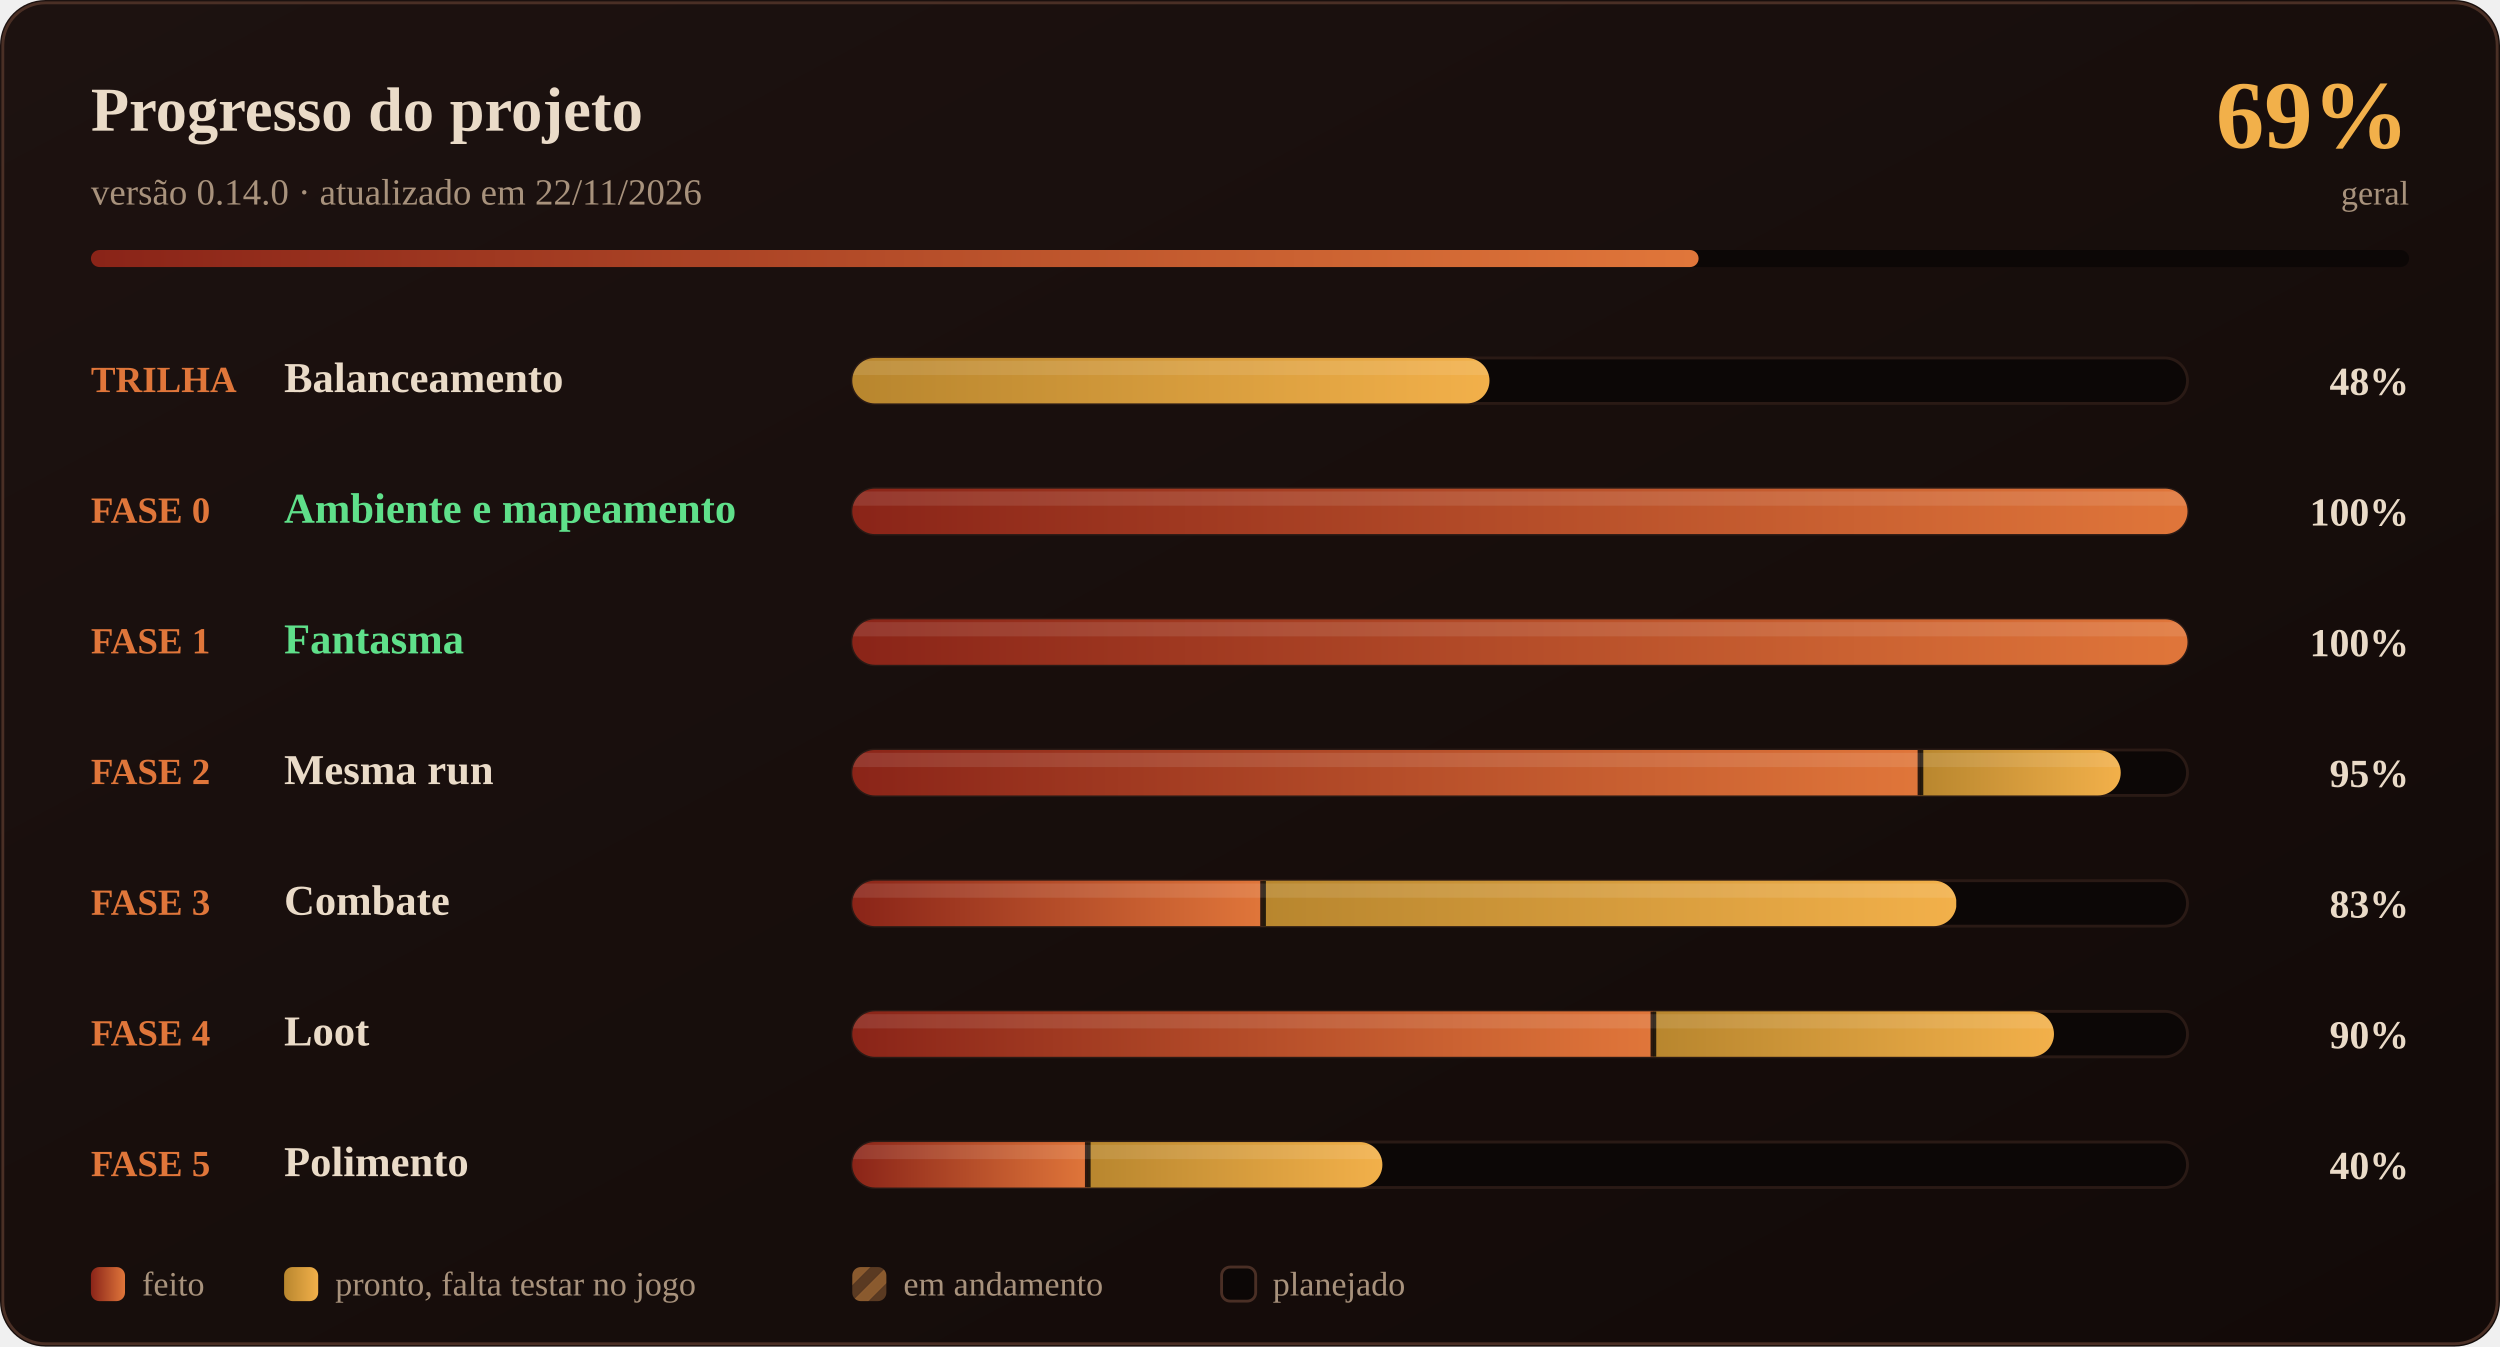
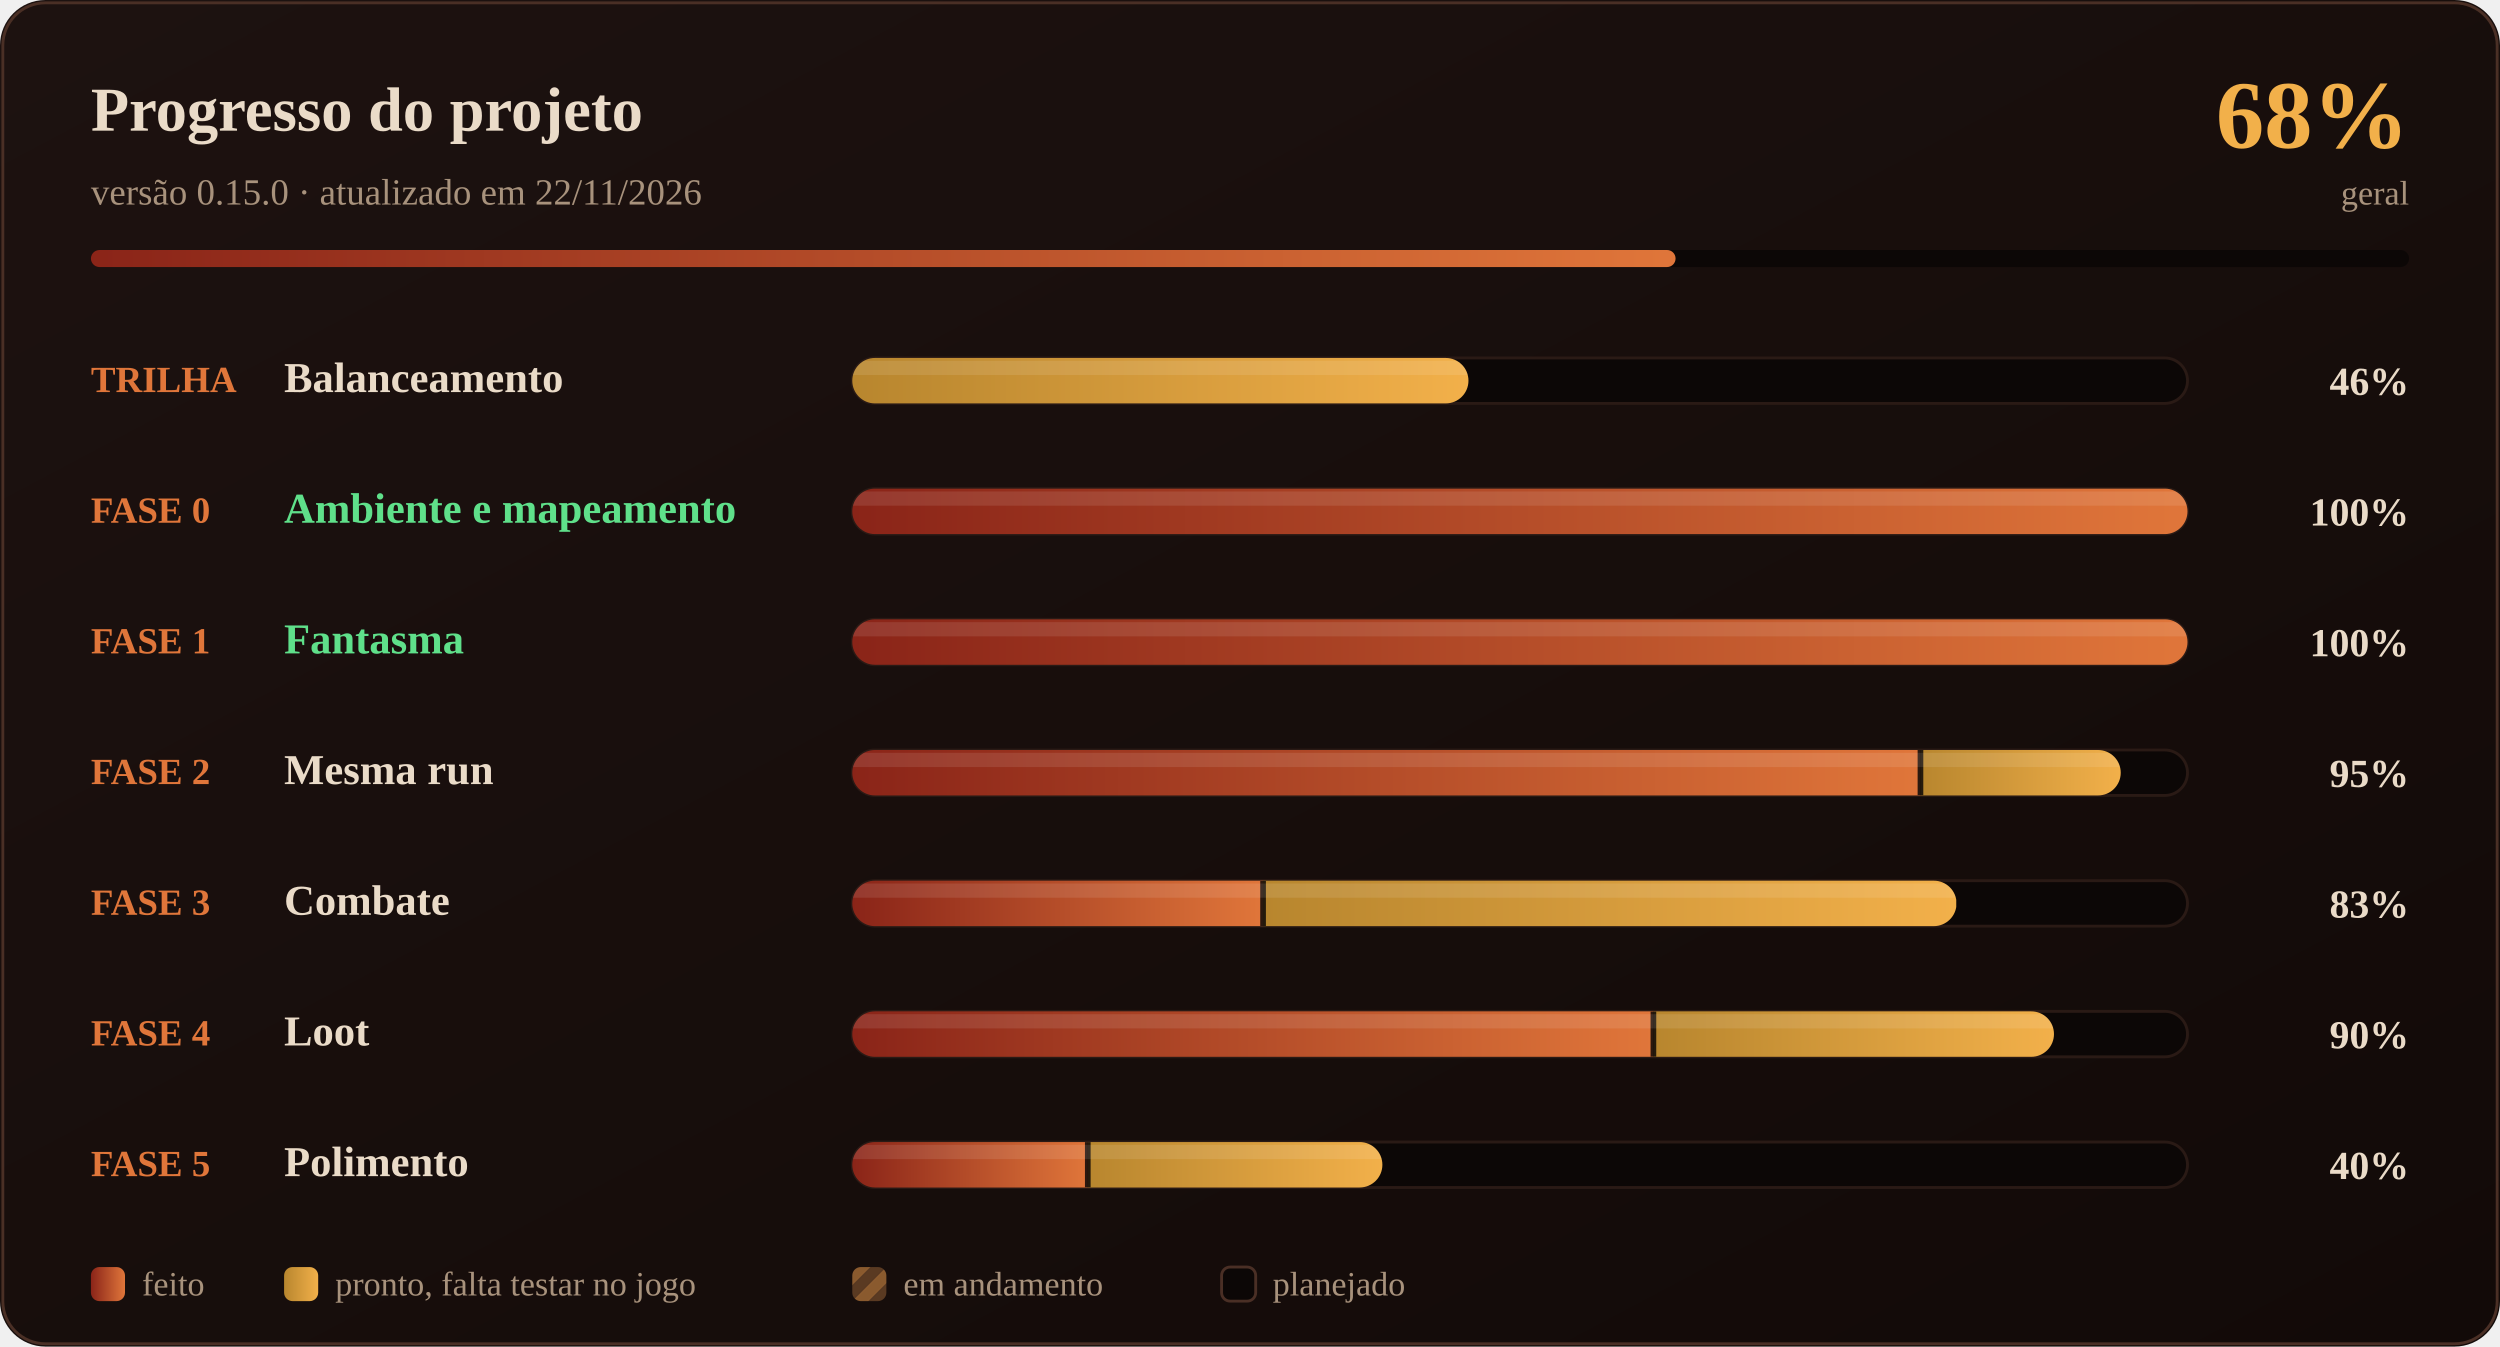
<svg xmlns="http://www.w3.org/2000/svg" width="880" height="474" viewBox="0 0 880 474" font-family="Georgia, 'Times New Roman', serif">
  <defs>
    <linearGradient id="fundo" x1="0" y1="0" x2="1" y2="1">
      <stop offset="0" stop-color="#1d1210" />
      <stop offset="1" stop-color="#120a08" />
    </linearGradient>
    <linearGradient id="fogo" x1="0" y1="0" x2="1" y2="0">
      <stop offset="0" stop-color="#8a2418" />
      <stop offset="1" stop-color="#e0763a" />
    </linearGradient>
    <linearGradient id="teste" x1="0" y1="0" x2="1" y2="0">
      <stop offset="0" stop-color="#b8862e" />
      <stop offset="1" stop-color="#f2b04a" />
    </linearGradient>
    <pattern id="andamento" width="8" height="8" patternUnits="userSpaceOnUse" patternTransform="rotate(45)">
      <rect width="8" height="8" fill="#5a3a22" />
      <rect width="4" height="8" fill="#8a5a2e" />
    </pattern>
  </defs>
  <rect width="880" height="474" rx="16" fill="url(#fundo)" />
  <rect x="1" y="1" width="878" height="472" rx="15" fill="none" stroke="#4a2f25" />
  <text x="32" y="46" fill="#eadbc8" font-size="22" font-weight="700">Progresso do projeto</text>
-   <text x="32" y="72" fill="#a8927c" font-size="13">versão 0.14.0 · atualizado em 22/11/2026</text>
-   <text x="848" y="52" fill="#f2b04a" font-size="34" font-weight="800" text-anchor="end">69%</text>
+   <text x="32" y="72" fill="#a8927c" font-size="13">versão 0.15.0 · atualizado em 22/11/2026</text>
+   <text x="848" y="52" fill="#f2b04a" font-size="34" font-weight="800" text-anchor="end">68%</text>
  <text x="848" y="72" fill="#a8927c" font-size="12" text-anchor="end">geral</text>
  <rect x="32" y="88" width="816" height="6" rx="3" fill="#0c0706" />
-   <rect x="32" y="88" width="565.9" height="6" rx="3" fill="url(#fogo)" />
+   <rect x="32" y="88" width="557.8" height="6" rx="3" fill="url(#fogo)" />
  <text x="32" y="138" fill="#e0763a" font-size="13" font-weight="700">TRILHA</text>
  <text x="100" y="138" fill="#eadbc8" font-size="15" font-weight="600">Balanceamento</text>
  <rect x="300" y="126" width="470" height="16" rx="8" fill="#0c0706" stroke="#2a1a15" />
  <clipPath id="barra0">
-     <rect x="300" y="126" width="224.3" height="16" rx="8" />
+     <rect x="300" y="126" width="216.9" height="16" rx="8" />
  </clipPath>
  <g clip-path="url(#barra0)">
-     <rect x="300.0" y="126" width="224.3" height="16" fill="url(#teste)" />
-     <rect x="300" y="127" width="224.3" height="5" fill="#fff" opacity="0.10" />
+     <rect x="300.0" y="126" width="216.9" height="16" fill="url(#teste)" />
+     <rect x="300" y="127" width="216.9" height="5" fill="#fff" opacity="0.10" />
  </g>
-   <text x="848" y="139" fill="#eadbc8" font-size="14" font-weight="700" text-anchor="end">48%</text>
+   <text x="848" y="139" fill="#eadbc8" font-size="14" font-weight="700" text-anchor="end">46%</text>
  <text x="32" y="184" fill="#e0763a" font-size="13" font-weight="700">FASE 0</text>
  <text x="100" y="184" fill="#5fe08a" font-size="15" font-weight="600">Ambiente e mapeamento</text>
  <rect x="300" y="172" width="470" height="16" rx="8" fill="#0c0706" stroke="#2a1a15" />
  <clipPath id="barra1">
    <rect x="300" y="172" width="470.0" height="16" rx="8" />
  </clipPath>
  <g clip-path="url(#barra1)">
    <rect x="300.0" y="172" width="470.0" height="16" fill="url(#fogo)" />
    <rect x="300" y="173" width="470.0" height="5" fill="#fff" opacity="0.10" />
  </g>
  <text x="848" y="185" fill="#eadbc8" font-size="14" font-weight="700" text-anchor="end">100%</text>
  <text x="32" y="230" fill="#e0763a" font-size="13" font-weight="700">FASE 1</text>
  <text x="100" y="230" fill="#5fe08a" font-size="15" font-weight="600">Fantasma</text>
  <rect x="300" y="218" width="470" height="16" rx="8" fill="#0c0706" stroke="#2a1a15" />
  <clipPath id="barra2">
    <rect x="300" y="218" width="470.0" height="16" rx="8" />
  </clipPath>
  <g clip-path="url(#barra2)">
    <rect x="300.0" y="218" width="470.0" height="16" fill="url(#fogo)" />
    <rect x="300" y="219" width="470.0" height="5" fill="#fff" opacity="0.10" />
  </g>
  <text x="848" y="231" fill="#eadbc8" font-size="14" font-weight="700" text-anchor="end">100%</text>
  <text x="32" y="276" fill="#e0763a" font-size="13" font-weight="700">FASE 2</text>
  <text x="100" y="276" fill="#eadbc8" font-size="15" font-weight="600">Mesma run</text>
  <rect x="300" y="264" width="470" height="16" rx="8" fill="#0c0706" stroke="#2a1a15" />
  <clipPath id="barra3">
    <rect x="300" y="264" width="446.5" height="16" rx="8" />
  </clipPath>
  <g clip-path="url(#barra3)">
    <rect x="300.0" y="264" width="376.0" height="16" fill="url(#fogo)" />
    <rect x="676.0" y="264" width="70.5" height="16" fill="url(#teste)" />
    <rect x="675.0" y="264" width="2" height="16" fill="#0c0706" opacity="0.85" />
    <rect x="300" y="265" width="446.5" height="5" fill="#fff" opacity="0.10" />
  </g>
  <text x="848" y="277" fill="#eadbc8" font-size="14" font-weight="700" text-anchor="end">95%</text>
  <text x="32" y="322" fill="#e0763a" font-size="13" font-weight="700">FASE 3</text>
  <text x="100" y="322" fill="#eadbc8" font-size="15" font-weight="600">Combate</text>
  <rect x="300" y="310" width="470" height="16" rx="8" fill="#0c0706" stroke="#2a1a15" />
  <clipPath id="barra4">
    <rect x="300" y="310" width="388.7" height="16" rx="8" />
  </clipPath>
  <g clip-path="url(#barra4)">
    <rect x="300.0" y="310" width="144.6" height="16" fill="url(#fogo)" />
    <rect x="444.6" y="310" width="244.0" height="16" fill="url(#teste)" />
    <rect x="443.6" y="310" width="2" height="16" fill="#0c0706" opacity="0.85" />
    <rect x="300" y="311" width="388.7" height="5" fill="#fff" opacity="0.10" />
  </g>
  <text x="848" y="323" fill="#eadbc8" font-size="14" font-weight="700" text-anchor="end">83%</text>
  <text x="32" y="368" fill="#e0763a" font-size="13" font-weight="700">FASE 4</text>
  <text x="100" y="368" fill="#eadbc8" font-size="15" font-weight="600">Loot</text>
  <rect x="300" y="356" width="470" height="16" rx="8" fill="#0c0706" stroke="#2a1a15" />
  <clipPath id="barra5">
    <rect x="300" y="356" width="423.0" height="16" rx="8" />
  </clipPath>
  <g clip-path="url(#barra5)">
    <rect x="300.0" y="356" width="282.0" height="16" fill="url(#fogo)" />
    <rect x="582.0" y="356" width="141.0" height="16" fill="url(#teste)" />
    <rect x="581.0" y="356" width="2" height="16" fill="#0c0706" opacity="0.85" />
    <rect x="300" y="357" width="423.0" height="5" fill="#fff" opacity="0.10" />
  </g>
  <text x="848" y="369" fill="#eadbc8" font-size="14" font-weight="700" text-anchor="end">90%</text>
  <text x="32" y="414" fill="#e0763a" font-size="13" font-weight="700">FASE 5</text>
  <text x="100" y="414" fill="#eadbc8" font-size="15" font-weight="600">Polimento</text>
  <rect x="300" y="402" width="470" height="16" rx="8" fill="#0c0706" stroke="#2a1a15" />
  <clipPath id="barra6">
    <rect x="300" y="402" width="186.6" height="16" rx="8" />
  </clipPath>
  <g clip-path="url(#barra6)">
    <rect x="300.0" y="402" width="82.9" height="16" fill="url(#fogo)" />
    <rect x="382.9" y="402" width="103.7" height="16" fill="url(#teste)" />
    <rect x="381.9" y="402" width="2" height="16" fill="#0c0706" opacity="0.85" />
    <rect x="300" y="403" width="186.6" height="5" fill="#fff" opacity="0.10" />
  </g>
  <text x="848" y="415" fill="#eadbc8" font-size="14" font-weight="700" text-anchor="end">40%</text>
  <rect x="32" y="446" width="12" height="12" rx="3" fill="url(#fogo)" />
  <text x="50" y="456" fill="#a8927c" font-size="12">feito</text>
  <rect x="100" y="446" width="12" height="12" rx="3" fill="url(#teste)" />
  <text x="118" y="456" fill="#a8927c" font-size="12">pronto, falta testar no jogo</text>
  <rect x="300" y="446" width="12" height="12" rx="3" fill="url(#andamento)" />
  <text x="318" y="456" fill="#a8927c" font-size="12">em andamento</text>
  <rect x="430" y="446" width="12" height="12" rx="3" fill="#0c0706" stroke="#4a2f25" />
  <text x="448" y="456" fill="#a8927c" font-size="12">planejado</text>
</svg>
